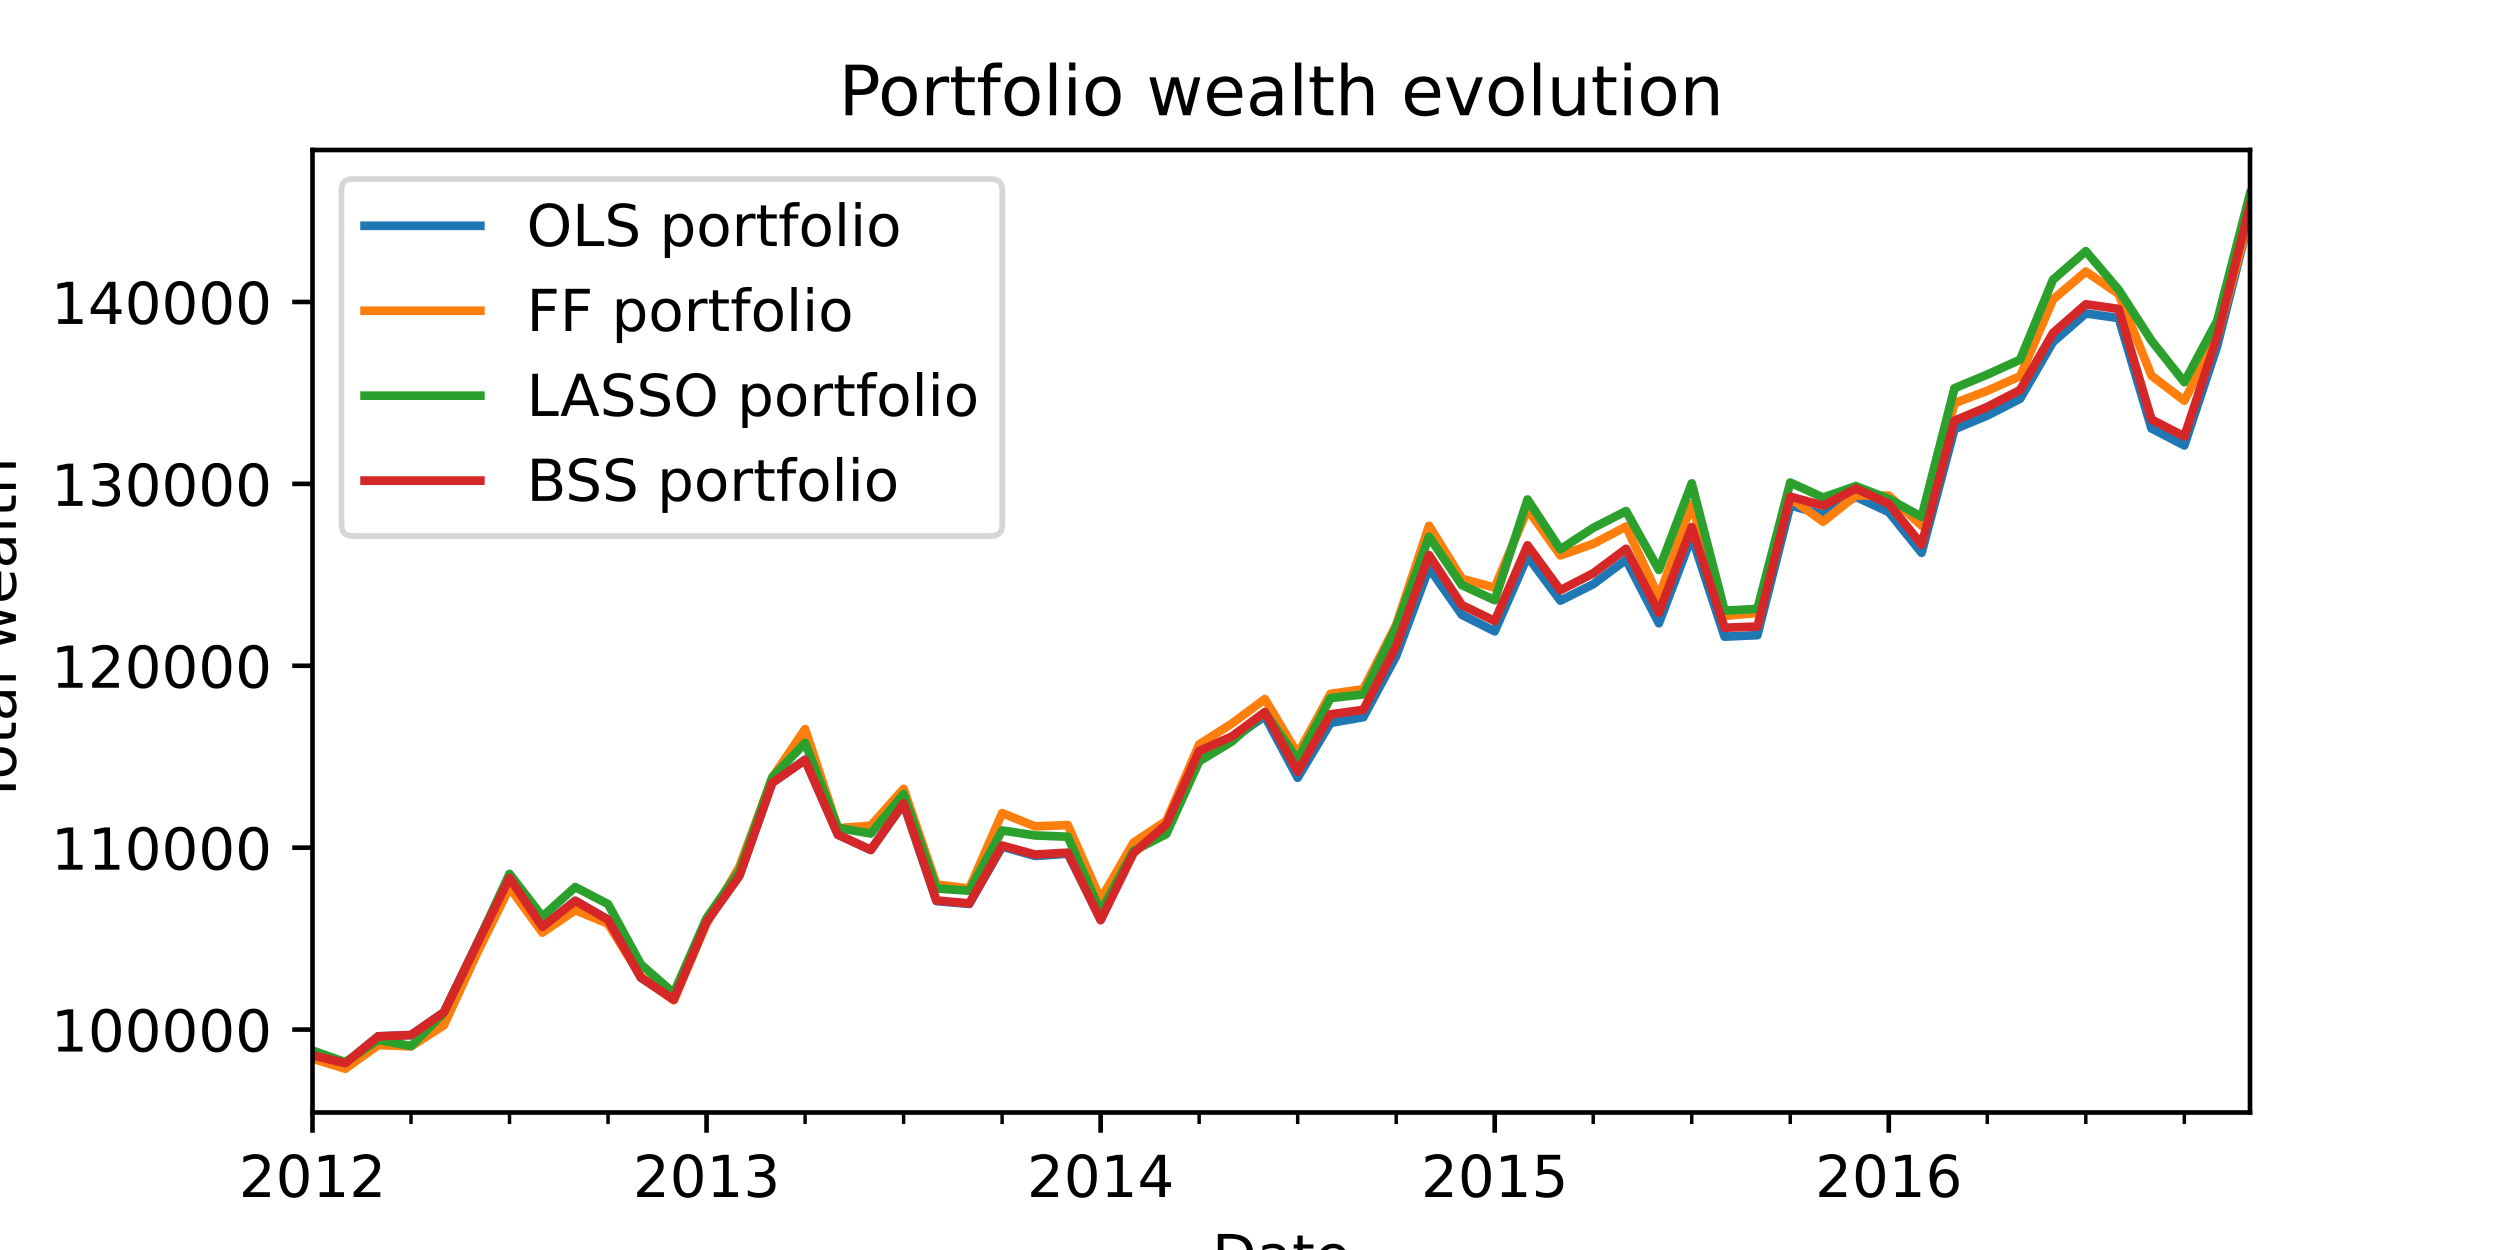
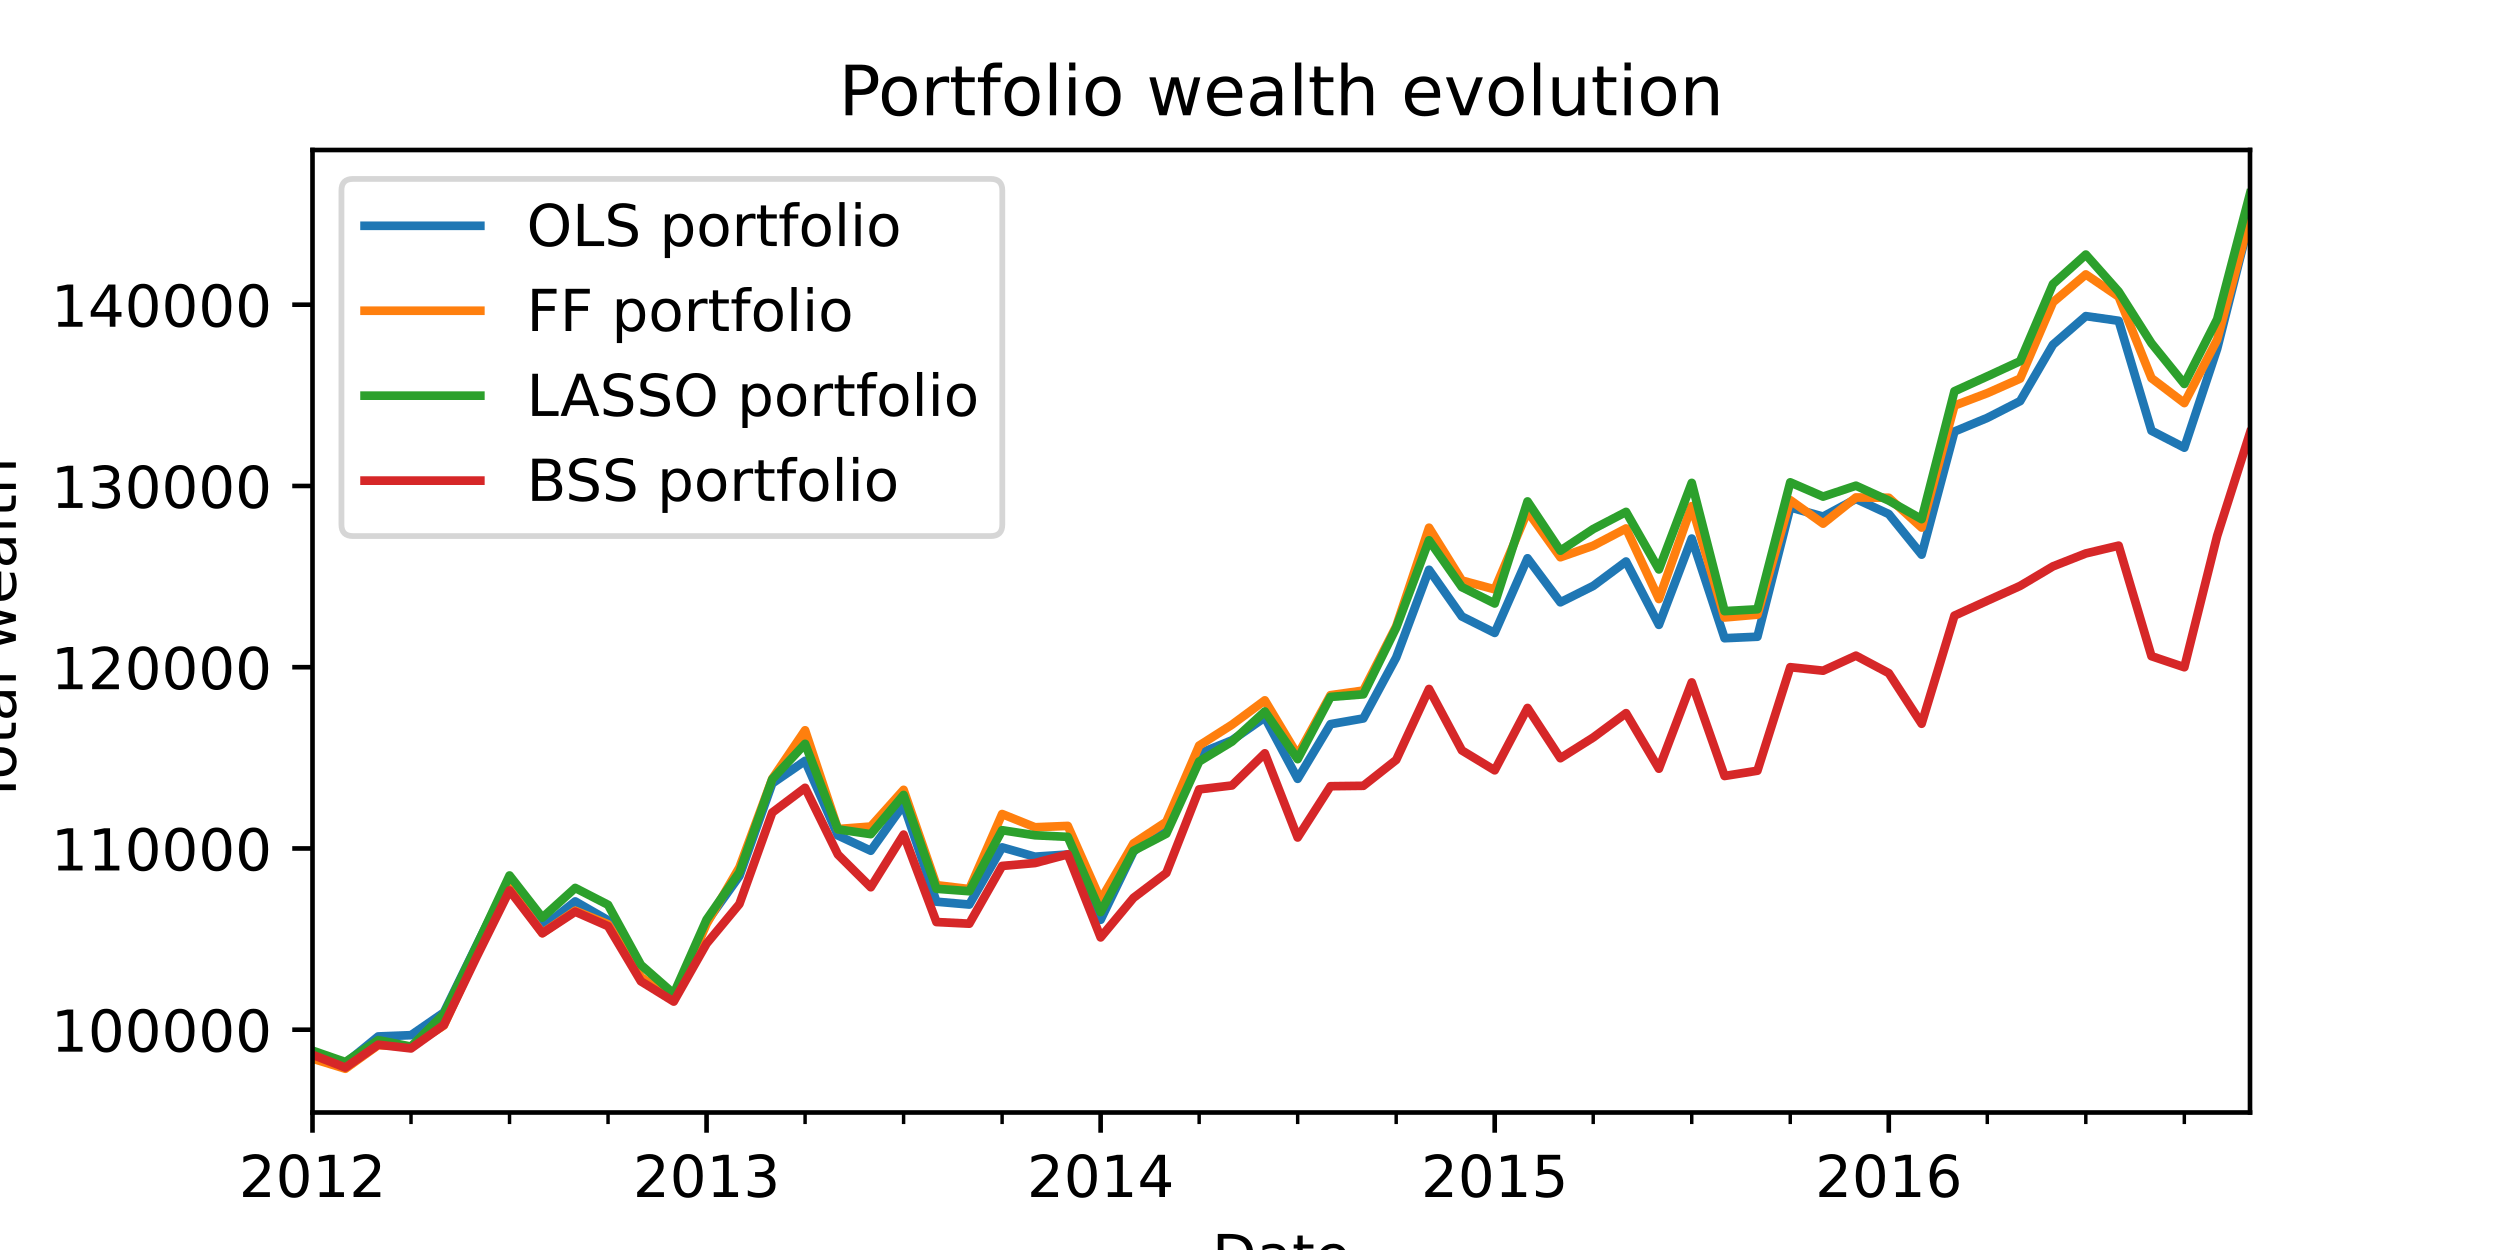
<svg xmlns="http://www.w3.org/2000/svg" xmlns:xlink="http://www.w3.org/1999/xlink" width="432pt" height="216pt" viewBox="0 0 432 216" version="1.1">
  <defs>
    <style type="text/css">*{stroke-linejoin: round; stroke-linecap: butt}</style>
  </defs>
  <g id="figure_1">
    <g id="patch_1">
      <path d="M 0 216  L 432 216  L 432 0  L 0 0  z " style="fill: #ffffff" />
    </g>
    <g id="axes_1">
      <g id="patch_2">
        <path d="M 54 192.24  L 388.8 192.24  L 388.8 25.92  L 54 25.92  z " style="fill: #ffffff" />
      </g>
      <g id="matplotlib.axis_1">
        <g id="xtick_1">
          <g id="line2d_1">
            <defs>
-               <path id="m2b3293187b" d="M 0 0  L 0 3.5  " style="stroke: #000000; stroke-width: 0.8" />
-             </defs>
-             <g>
-               <use xlink:href="#m2b3293187b" x="54" y="192.24" style="stroke: #000000; stroke-width: 0.8" />
+               <path id="m114f402e8b" d="M 0 0  L 0 3.5  " style="stroke: #000000; stroke-width: 0.8" />
+             </defs>
+             <g>
+               <use xlink:href="#m114f402e8b" x="54" y="192.24" style="stroke: #000000; stroke-width: 0.8" />
            </g>
          </g>
          <g id="text_1">
            <g transform="translate(41.275 206.8384) scale(0.1 -0.1)">
              <defs>
                <path id="DejaVuSans-32" d="M 1228 531  L 3431 531  L 3431 0  L 469 0  L 469 531  Q 828 903 1448 1529  Q 2069 2156 2228 2338  Q 2531 2678 2651 2914  Q 2772 3150 2772 3378  Q 2772 3750 2511 3984  Q 2250 4219 1831 4219  Q 1534 4219 1204 4116  Q 875 4013 500 3803  L 500 4441  Q 881 4594 1212 4672  Q 1544 4750 1819 4750  Q 2544 4750 2975 4387  Q 3406 4025 3406 3419  Q 3406 3131 3298 2873  Q 3191 2616 2906 2266  Q 2828 2175 2409 1742  Q 1991 1309 1228 531  z " transform="scale(0.015625)" />
                <path id="DejaVuSans-30" d="M 2034 4250  Q 1547 4250 1301 3770  Q 1056 3291 1056 2328  Q 1056 1369 1301 889  Q 1547 409 2034 409  Q 2525 409 2770 889  Q 3016 1369 3016 2328  Q 3016 3291 2770 3770  Q 2525 4250 2034 4250  z M 2034 4750  Q 2819 4750 3233 4129  Q 3647 3509 3647 2328  Q 3647 1150 3233 529  Q 2819 -91 2034 -91  Q 1250 -91 836 529  Q 422 1150 422 2328  Q 422 3509 836 4129  Q 1250 4750 2034 4750  z " transform="scale(0.015625)" />
                <path id="DejaVuSans-31" d="M 794 531  L 1825 531  L 1825 4091  L 703 3866  L 703 4441  L 1819 4666  L 2450 4666  L 2450 531  L 3481 531  L 3481 0  L 794 0  L 794 531  z " transform="scale(0.015625)" />
              </defs>
              <use xlink:href="#DejaVuSans-32" />
              <use xlink:href="#DejaVuSans-30" x="63.623" />
              <use xlink:href="#DejaVuSans-31" x="127.246" />
              <use xlink:href="#DejaVuSans-32" x="190.869" />
            </g>
          </g>
        </g>
        <g id="xtick_2">
          <g id="line2d_2">
            <g>
-               <use xlink:href="#m2b3293187b" x="122.095" y="192.24" style="stroke: #000000; stroke-width: 0.8" />
+               <use xlink:href="#m114f402e8b" x="122.095" y="192.24" style="stroke: #000000; stroke-width: 0.8" />
            </g>
          </g>
          <g id="text_2">
            <g transform="translate(109.3699 206.8384) scale(0.1 -0.1)">
              <defs>
                <path id="DejaVuSans-33" d="M 2597 2516  Q 3050 2419 3304 2112  Q 3559 1806 3559 1356  Q 3559 666 3084 287  Q 2609 -91 1734 -91  Q 1441 -91 1130 -33  Q 819 25 488 141  L 488 750  Q 750 597 1062 519  Q 1375 441 1716 441  Q 2309 441 2620 675  Q 2931 909 2931 1356  Q 2931 1769 2642 2001  Q 2353 2234 1838 2234  L 1294 2234  L 1294 2753  L 1863 2753  Q 2328 2753 2575 2939  Q 2822 3125 2822 3475  Q 2822 3834 2567 4026  Q 2313 4219 1838 4219  Q 1578 4219 1281 4162  Q 984 4106 628 3988  L 628 4550  Q 988 4650 1302 4700  Q 1616 4750 1894 4750  Q 2613 4750 3031 4423  Q 3450 4097 3450 3541  Q 3450 3153 3228 2886  Q 3006 2619 2597 2516  z " transform="scale(0.015625)" />
              </defs>
              <use xlink:href="#DejaVuSans-32" />
              <use xlink:href="#DejaVuSans-30" x="63.623" />
              <use xlink:href="#DejaVuSans-31" x="127.246" />
              <use xlink:href="#DejaVuSans-33" x="190.869" />
            </g>
          </g>
        </g>
        <g id="xtick_3">
          <g id="line2d_3">
            <g>
-               <use xlink:href="#m2b3293187b" x="190.19" y="192.24" style="stroke: #000000; stroke-width: 0.8" />
+               <use xlink:href="#m114f402e8b" x="190.19" y="192.24" style="stroke: #000000; stroke-width: 0.8" />
            </g>
          </g>
          <g id="text_3">
            <g transform="translate(177.4648 206.8384) scale(0.1 -0.1)">
              <defs>
                <path id="DejaVuSans-34" d="M 2419 4116  L 825 1625  L 2419 1625  L 2419 4116  z M 2253 4666  L 3047 4666  L 3047 1625  L 3713 1625  L 3713 1100  L 3047 1100  L 3047 0  L 2419 0  L 2419 1100  L 313 1100  L 313 1709  L 2253 4666  z " transform="scale(0.015625)" />
              </defs>
              <use xlink:href="#DejaVuSans-32" />
              <use xlink:href="#DejaVuSans-30" x="63.623" />
              <use xlink:href="#DejaVuSans-31" x="127.246" />
              <use xlink:href="#DejaVuSans-34" x="190.869" />
            </g>
          </g>
        </g>
        <g id="xtick_4">
          <g id="line2d_4">
            <g>
-               <use xlink:href="#m2b3293187b" x="258.285" y="192.24" style="stroke: #000000; stroke-width: 0.8" />
+               <use xlink:href="#m114f402e8b" x="258.285" y="192.24" style="stroke: #000000; stroke-width: 0.8" />
            </g>
          </g>
          <g id="text_4">
            <g transform="translate(245.5597 206.8384) scale(0.1 -0.1)">
              <defs>
                <path id="DejaVuSans-35" d="M 691 4666  L 3169 4666  L 3169 4134  L 1269 4134  L 1269 2991  Q 1406 3038 1543 3061  Q 1681 3084 1819 3084  Q 2600 3084 3056 2656  Q 3513 2228 3513 1497  Q 3513 744 3044 326  Q 2575 -91 1722 -91  Q 1428 -91 1123 -41  Q 819 9 494 109  L 494 744  Q 775 591 1075 516  Q 1375 441 1709 441  Q 2250 441 2565 725  Q 2881 1009 2881 1497  Q 2881 1984 2565 2268  Q 2250 2553 1709 2553  Q 1456 2553 1204 2497  Q 953 2441 691 2322  L 691 4666  z " transform="scale(0.015625)" />
              </defs>
              <use xlink:href="#DejaVuSans-32" />
              <use xlink:href="#DejaVuSans-30" x="63.623" />
              <use xlink:href="#DejaVuSans-31" x="127.246" />
              <use xlink:href="#DejaVuSans-35" x="190.869" />
            </g>
          </g>
        </g>
        <g id="xtick_5">
          <g id="line2d_5">
            <g>
-               <use xlink:href="#m2b3293187b" x="326.38" y="192.24" style="stroke: #000000; stroke-width: 0.8" />
+               <use xlink:href="#m114f402e8b" x="326.38" y="192.24" style="stroke: #000000; stroke-width: 0.8" />
            </g>
          </g>
          <g id="text_5">
            <g transform="translate(313.6547 206.8384) scale(0.1 -0.1)">
              <defs>
                <path id="DejaVuSans-36" d="M 2113 2584  Q 1688 2584 1439 2293  Q 1191 2003 1191 1497  Q 1191 994 1439 701  Q 1688 409 2113 409  Q 2538 409 2786 701  Q 3034 994 3034 1497  Q 3034 2003 2786 2293  Q 2538 2584 2113 2584  z M 3366 4563  L 3366 3988  Q 3128 4100 2886 4159  Q 2644 4219 2406 4219  Q 1781 4219 1451 3797  Q 1122 3375 1075 2522  Q 1259 2794 1537 2939  Q 1816 3084 2150 3084  Q 2853 3084 3261 2657  Q 3669 2231 3669 1497  Q 3669 778 3244 343  Q 2819 -91 2113 -91  Q 1303 -91 875 529  Q 447 1150 447 2328  Q 447 3434 972 4092  Q 1497 4750 2381 4750  Q 2619 4750 2861 4703  Q 3103 4656 3366 4563  z " transform="scale(0.015625)" />
              </defs>
              <use xlink:href="#DejaVuSans-32" />
              <use xlink:href="#DejaVuSans-30" x="63.623" />
              <use xlink:href="#DejaVuSans-31" x="127.246" />
              <use xlink:href="#DejaVuSans-36" x="190.869" />
            </g>
          </g>
        </g>
        <g id="xtick_6">
          <g id="line2d_6">
            <defs>
-               <path id="m3c3c165967" d="M 0 0  L 0 2  " style="stroke: #000000; stroke-width: 0.6" />
-             </defs>
-             <g>
-               <use xlink:href="#m3c3c165967" x="71.024" y="192.24" style="stroke: #000000; stroke-width: 0.6" />
+               <path id="mabdf29a69e" d="M 0 0  L 0 2  " style="stroke: #000000; stroke-width: 0.6" />
+             </defs>
+             <g>
+               <use xlink:href="#mabdf29a69e" x="71.024" y="192.24" style="stroke: #000000; stroke-width: 0.6" />
            </g>
          </g>
        </g>
        <g id="xtick_7">
          <g id="line2d_7">
            <g>
-               <use xlink:href="#m3c3c165967" x="88.047" y="192.24" style="stroke: #000000; stroke-width: 0.6" />
+               <use xlink:href="#mabdf29a69e" x="88.047" y="192.24" style="stroke: #000000; stroke-width: 0.6" />
            </g>
          </g>
        </g>
        <g id="xtick_8">
          <g id="line2d_8">
            <g>
-               <use xlink:href="#m3c3c165967" x="105.071" y="192.24" style="stroke: #000000; stroke-width: 0.6" />
+               <use xlink:href="#mabdf29a69e" x="105.071" y="192.24" style="stroke: #000000; stroke-width: 0.6" />
            </g>
          </g>
        </g>
        <g id="xtick_9">
          <g id="line2d_9">
            <g>
-               <use xlink:href="#m3c3c165967" x="139.119" y="192.24" style="stroke: #000000; stroke-width: 0.6" />
+               <use xlink:href="#mabdf29a69e" x="139.119" y="192.24" style="stroke: #000000; stroke-width: 0.6" />
            </g>
          </g>
        </g>
        <g id="xtick_10">
          <g id="line2d_10">
            <g>
-               <use xlink:href="#m3c3c165967" x="156.142" y="192.24" style="stroke: #000000; stroke-width: 0.6" />
+               <use xlink:href="#mabdf29a69e" x="156.142" y="192.24" style="stroke: #000000; stroke-width: 0.6" />
            </g>
          </g>
        </g>
        <g id="xtick_11">
          <g id="line2d_11">
            <g>
-               <use xlink:href="#m3c3c165967" x="173.166" y="192.24" style="stroke: #000000; stroke-width: 0.6" />
+               <use xlink:href="#mabdf29a69e" x="173.166" y="192.24" style="stroke: #000000; stroke-width: 0.6" />
            </g>
          </g>
        </g>
        <g id="xtick_12">
          <g id="line2d_12">
            <g>
-               <use xlink:href="#m3c3c165967" x="207.214" y="192.24" style="stroke: #000000; stroke-width: 0.6" />
+               <use xlink:href="#mabdf29a69e" x="207.214" y="192.24" style="stroke: #000000; stroke-width: 0.6" />
            </g>
          </g>
        </g>
        <g id="xtick_13">
          <g id="line2d_13">
            <g>
-               <use xlink:href="#m3c3c165967" x="224.237" y="192.24" style="stroke: #000000; stroke-width: 0.6" />
+               <use xlink:href="#mabdf29a69e" x="224.237" y="192.24" style="stroke: #000000; stroke-width: 0.6" />
            </g>
          </g>
        </g>
        <g id="xtick_14">
          <g id="line2d_14">
            <g>
-               <use xlink:href="#m3c3c165967" x="241.261" y="192.24" style="stroke: #000000; stroke-width: 0.6" />
+               <use xlink:href="#mabdf29a69e" x="241.261" y="192.24" style="stroke: #000000; stroke-width: 0.6" />
            </g>
          </g>
        </g>
        <g id="xtick_15">
          <g id="line2d_15">
            <g>
-               <use xlink:href="#m3c3c165967" x="275.308" y="192.24" style="stroke: #000000; stroke-width: 0.6" />
+               <use xlink:href="#mabdf29a69e" x="275.308" y="192.24" style="stroke: #000000; stroke-width: 0.6" />
            </g>
          </g>
        </g>
        <g id="xtick_16">
          <g id="line2d_16">
            <g>
-               <use xlink:href="#m3c3c165967" x="292.332" y="192.24" style="stroke: #000000; stroke-width: 0.6" />
+               <use xlink:href="#mabdf29a69e" x="292.332" y="192.24" style="stroke: #000000; stroke-width: 0.6" />
            </g>
          </g>
        </g>
        <g id="xtick_17">
          <g id="line2d_17">
            <g>
-               <use xlink:href="#m3c3c165967" x="309.356" y="192.24" style="stroke: #000000; stroke-width: 0.6" />
+               <use xlink:href="#mabdf29a69e" x="309.356" y="192.24" style="stroke: #000000; stroke-width: 0.6" />
            </g>
          </g>
        </g>
        <g id="xtick_18">
          <g id="line2d_18">
            <g>
-               <use xlink:href="#m3c3c165967" x="343.403" y="192.24" style="stroke: #000000; stroke-width: 0.6" />
+               <use xlink:href="#mabdf29a69e" x="343.403" y="192.24" style="stroke: #000000; stroke-width: 0.6" />
            </g>
          </g>
        </g>
        <g id="xtick_19">
          <g id="line2d_19">
            <g>
-               <use xlink:href="#m3c3c165967" x="360.427" y="192.24" style="stroke: #000000; stroke-width: 0.6" />
+               <use xlink:href="#mabdf29a69e" x="360.427" y="192.24" style="stroke: #000000; stroke-width: 0.6" />
            </g>
          </g>
        </g>
        <g id="xtick_20">
          <g id="line2d_20">
            <g>
-               <use xlink:href="#m3c3c165967" x="377.451" y="192.24" style="stroke: #000000; stroke-width: 0.6" />
+               <use xlink:href="#mabdf29a69e" x="377.451" y="192.24" style="stroke: #000000; stroke-width: 0.6" />
            </g>
          </g>
        </g>
        <g id="text_6">
          <g transform="translate(209.4492 220.5166) scale(0.1 -0.1)">
            <defs>
              <path id="DejaVuSans-44" d="M 1259 4147  L 1259 519  L 2022 519  Q 2988 519 3436 956  Q 3884 1394 3884 2338  Q 3884 3275 3436 3711  Q 2988 4147 2022 4147  L 1259 4147  z M 628 4666  L 1925 4666  Q 3281 4666 3915 4102  Q 4550 3538 4550 2338  Q 4550 1131 3912 565  Q 3275 0 1925 0  L 628 0  L 628 4666  z " transform="scale(0.015625)" />
              <path id="DejaVuSans-61" d="M 2194 1759  Q 1497 1759 1228 1600  Q 959 1441 959 1056  Q 959 750 1161 570  Q 1363 391 1709 391  Q 2188 391 2477 730  Q 2766 1069 2766 1631  L 2766 1759  L 2194 1759  z M 3341 1997  L 3341 0  L 2766 0  L 2766 531  Q 2569 213 2275 61  Q 1981 -91 1556 -91  Q 1019 -91 701 211  Q 384 513 384 1019  Q 384 1609 779 1909  Q 1175 2209 1959 2209  L 2766 2209  L 2766 2266  Q 2766 2663 2505 2880  Q 2244 3097 1772 3097  Q 1472 3097 1187 3025  Q 903 2953 641 2809  L 641 3341  Q 956 3463 1253 3523  Q 1550 3584 1831 3584  Q 2591 3584 2966 3190  Q 3341 2797 3341 1997  z " transform="scale(0.015625)" />
              <path id="DejaVuSans-74" d="M 1172 4494  L 1172 3500  L 2356 3500  L 2356 3053  L 1172 3053  L 1172 1153  Q 1172 725 1289 603  Q 1406 481 1766 481  L 2356 481  L 2356 0  L 1766 0  Q 1100 0 847 248  Q 594 497 594 1153  L 594 3053  L 172 3053  L 172 3500  L 594 3500  L 594 4494  L 1172 4494  z " transform="scale(0.015625)" />
              <path id="DejaVuSans-65" d="M 3597 1894  L 3597 1613  L 953 1613  Q 991 1019 1311 708  Q 1631 397 2203 397  Q 2534 397 2845 478  Q 3156 559 3463 722  L 3463 178  Q 3153 47 2828 -22  Q 2503 -91 2169 -91  Q 1331 -91 842 396  Q 353 884 353 1716  Q 353 2575 817 3079  Q 1281 3584 2069 3584  Q 2775 3584 3186 3129  Q 3597 2675 3597 1894  z M 3022 2063  Q 3016 2534 2758 2815  Q 2500 3097 2075 3097  Q 1594 3097 1305 2825  Q 1016 2553 972 2059  L 3022 2063  z " transform="scale(0.015625)" />
            </defs>
            <use xlink:href="#DejaVuSans-44" />
            <use xlink:href="#DejaVuSans-61" x="77.002" />
            <use xlink:href="#DejaVuSans-74" x="138.281" />
            <use xlink:href="#DejaVuSans-65" x="177.49" />
          </g>
        </g>
      </g>
      <g id="matplotlib.axis_2">
        <g id="ytick_1">
          <g id="line2d_21">
            <defs>
-               <path id="m69b428ee8e" d="M 0 0  L -3.5 0  " style="stroke: #000000; stroke-width: 0.8" />
-             </defs>
-             <g>
-               <use xlink:href="#m69b428ee8e" x="54" y="177.909" style="stroke: #000000; stroke-width: 0.8" />
+               <path id="m8f7e2c8b1c" d="M 0 0  L -3.5 0  " style="stroke: #000000; stroke-width: 0.8" />
+             </defs>
+             <g>
+               <use xlink:href="#m8f7e2c8b1c" x="54" y="177.933" style="stroke: #000000; stroke-width: 0.8" />
            </g>
          </g>
          <g id="text_7">
-             <g transform="translate(8.825 181.7081) scale(0.1 -0.1)">
+             <g transform="translate(8.825 181.7323) scale(0.1 -0.1)">
              <use xlink:href="#DejaVuSans-31" />
              <use xlink:href="#DejaVuSans-30" x="63.623" />
              <use xlink:href="#DejaVuSans-30" x="127.246" />
              <use xlink:href="#DejaVuSans-30" x="190.869" />
              <use xlink:href="#DejaVuSans-30" x="254.492" />
              <use xlink:href="#DejaVuSans-30" x="318.115" />
            </g>
          </g>
        </g>
        <g id="ytick_2">
          <g id="line2d_22">
            <g>
-               <use xlink:href="#m69b428ee8e" x="54" y="146.477" style="stroke: #000000; stroke-width: 0.8" />
+               <use xlink:href="#m8f7e2c8b1c" x="54" y="146.614" style="stroke: #000000; stroke-width: 0.8" />
            </g>
          </g>
          <g id="text_8">
-             <g transform="translate(8.825 150.2764) scale(0.1 -0.1)">
+             <g transform="translate(8.825 150.4128) scale(0.1 -0.1)">
              <use xlink:href="#DejaVuSans-31" />
              <use xlink:href="#DejaVuSans-31" x="63.623" />
              <use xlink:href="#DejaVuSans-30" x="127.246" />
              <use xlink:href="#DejaVuSans-30" x="190.869" />
              <use xlink:href="#DejaVuSans-30" x="254.492" />
              <use xlink:href="#DejaVuSans-30" x="318.115" />
            </g>
          </g>
        </g>
        <g id="ytick_3">
          <g id="line2d_23">
            <g>
-               <use xlink:href="#m69b428ee8e" x="54" y="115.046" style="stroke: #000000; stroke-width: 0.8" />
+               <use xlink:href="#m8f7e2c8b1c" x="54" y="115.294" style="stroke: #000000; stroke-width: 0.8" />
            </g>
          </g>
          <g id="text_9">
-             <g transform="translate(8.825 118.8447) scale(0.1 -0.1)">
+             <g transform="translate(8.825 119.0934) scale(0.1 -0.1)">
              <use xlink:href="#DejaVuSans-31" />
              <use xlink:href="#DejaVuSans-32" x="63.623" />
              <use xlink:href="#DejaVuSans-30" x="127.246" />
              <use xlink:href="#DejaVuSans-30" x="190.869" />
              <use xlink:href="#DejaVuSans-30" x="254.492" />
              <use xlink:href="#DejaVuSans-30" x="318.115" />
            </g>
          </g>
        </g>
        <g id="ytick_4">
          <g id="line2d_24">
            <g>
-               <use xlink:href="#m69b428ee8e" x="54" y="83.614" style="stroke: #000000; stroke-width: 0.8" />
+               <use xlink:href="#m8f7e2c8b1c" x="54" y="83.975" style="stroke: #000000; stroke-width: 0.8" />
            </g>
          </g>
          <g id="text_10">
-             <g transform="translate(8.825 87.41306) scale(0.1 -0.1)">
+             <g transform="translate(8.825 87.77403) scale(0.1 -0.1)">
              <use xlink:href="#DejaVuSans-31" />
              <use xlink:href="#DejaVuSans-33" x="63.623" />
              <use xlink:href="#DejaVuSans-30" x="127.246" />
              <use xlink:href="#DejaVuSans-30" x="190.869" />
              <use xlink:href="#DejaVuSans-30" x="254.492" />
              <use xlink:href="#DejaVuSans-30" x="318.115" />
            </g>
          </g>
        </g>
        <g id="ytick_5">
          <g id="line2d_25">
            <g>
-               <use xlink:href="#m69b428ee8e" x="54" y="52.182" style="stroke: #000000; stroke-width: 0.8" />
+               <use xlink:href="#m8f7e2c8b1c" x="54" y="52.655" style="stroke: #000000; stroke-width: 0.8" />
            </g>
          </g>
          <g id="text_11">
-             <g transform="translate(8.825 55.98138) scale(0.1 -0.1)">
+             <g transform="translate(8.825 56.45462) scale(0.1 -0.1)">
              <use xlink:href="#DejaVuSans-31" />
              <use xlink:href="#DejaVuSans-34" x="63.623" />
              <use xlink:href="#DejaVuSans-30" x="127.246" />
              <use xlink:href="#DejaVuSans-30" x="190.869" />
              <use xlink:href="#DejaVuSans-30" x="254.492" />
              <use xlink:href="#DejaVuSans-30" x="318.115" />
            </g>
          </g>
        </g>
        <g id="text_12">
          <g transform="translate(2.745312 139.0933) rotate(-90) scale(0.1 -0.1)">
            <defs>
              <path id="DejaVuSans-54" d="M -19 4666  L 3928 4666  L 3928 4134  L 2272 4134  L 2272 0  L 1638 0  L 1638 4134  L -19 4134  L -19 4666  z " transform="scale(0.015625)" />
              <path id="DejaVuSans-6f" d="M 1959 3097  Q 1497 3097 1228 2736  Q 959 2375 959 1747  Q 959 1119 1226 758  Q 1494 397 1959 397  Q 2419 397 2687 759  Q 2956 1122 2956 1747  Q 2956 2369 2687 2733  Q 2419 3097 1959 3097  z M 1959 3584  Q 2709 3584 3137 3096  Q 3566 2609 3566 1747  Q 3566 888 3137 398  Q 2709 -91 1959 -91  Q 1206 -91 779 398  Q 353 888 353 1747  Q 353 2609 779 3096  Q 1206 3584 1959 3584  z " transform="scale(0.015625)" />
              <path id="DejaVuSans-6c" d="M 603 4863  L 1178 4863  L 1178 0  L 603 0  L 603 4863  z " transform="scale(0.015625)" />
              <path id="DejaVuSans-20" transform="scale(0.015625)" />
              <path id="DejaVuSans-77" d="M 269 3500  L 844 3500  L 1563 769  L 2278 3500  L 2956 3500  L 3675 769  L 4391 3500  L 4966 3500  L 4050 0  L 3372 0  L 2619 2869  L 1863 0  L 1184 0  L 269 3500  z " transform="scale(0.015625)" />
              <path id="DejaVuSans-68" d="M 3513 2113  L 3513 0  L 2938 0  L 2938 2094  Q 2938 2591 2744 2837  Q 2550 3084 2163 3084  Q 1697 3084 1428 2787  Q 1159 2491 1159 1978  L 1159 0  L 581 0  L 581 4863  L 1159 4863  L 1159 2956  Q 1366 3272 1645 3428  Q 1925 3584 2291 3584  Q 2894 3584 3203 3211  Q 3513 2838 3513 2113  z " transform="scale(0.015625)" />
            </defs>
            <use xlink:href="#DejaVuSans-54" />
            <use xlink:href="#DejaVuSans-6f" x="44.084" />
            <use xlink:href="#DejaVuSans-74" x="105.266" />
            <use xlink:href="#DejaVuSans-61" x="144.475" />
            <use xlink:href="#DejaVuSans-6c" x="205.754" />
            <use xlink:href="#DejaVuSans-20" x="233.537" />
            <use xlink:href="#DejaVuSans-77" x="265.324" />
            <use xlink:href="#DejaVuSans-65" x="347.111" />
            <use xlink:href="#DejaVuSans-61" x="408.635" />
            <use xlink:href="#DejaVuSans-6c" x="469.914" />
            <use xlink:href="#DejaVuSans-74" x="497.697" />
            <use xlink:href="#DejaVuSans-68" x="536.906" />
          </g>
        </g>
      </g>
      <g id="line2d_26">
-         <path d="M 54 182.377  L 59.675 183.722  L 65.349 179.08  L 71.024 178.857  L 76.698 174.926  L 82.373 163.249  L 88.047 151.699  L 93.722 160.165  L 99.397 155.661  L 105.071 158.933  L 110.746 168.923  L 116.42 172.73  L 122.095 159.231  L 127.769 151.263  L 133.444 135.201  L 139.119 131.282  L 144.793 144.222  L 150.468 146.87  L 156.142 138.891  L 161.817 155.708  L 167.492 156.204  L 173.166 146.29  L 178.841 147.904  L 184.515 147.522  L 190.19 158.843  L 195.864 147.036  L 201.539 142.151  L 207.214 130.028  L 212.888 127.711  L 218.563 123.754  L 224.237 134.399  L 229.912 124.921  L 235.586 123.93  L 241.261 113.361  L 246.936 98.152  L 252.61 106.243  L 258.285 109.093  L 263.959 96.156  L 269.634 103.791  L 275.308 100.946  L 280.983 96.718  L 286.658 107.697  L 292.332 92.738  L 298.007 110.015  L 303.681 109.757  L 309.356 87.332  L 315.031 88.927  L 320.705 85.857  L 326.38 88.487  L 332.054 95.523  L 337.729 74.172  L 343.403 71.808  L 349.078 68.897  L 354.753 59.108  L 360.427 54.162  L 366.102 54.969  L 371.776 74.035  L 377.451 76.973  L 383.125 59.814  L 388.8 37.246  " clip-path="url(#pe4b317af02)" style="fill: none; stroke: #1f77b4; stroke-width: 1.5; stroke-linecap: square" />
+         <path d="M 54 182.385  L 59.675 183.725  L 65.349 179.1  L 71.024 178.878  L 76.698 174.961  L 82.373 163.326  L 88.047 151.817  L 93.722 160.252  L 99.397 155.765  L 105.071 159.025  L 110.746 168.979  L 116.42 172.773  L 122.095 159.322  L 127.769 151.382  L 133.444 135.378  L 139.119 131.473  L 144.793 144.367  L 150.468 147.005  L 156.142 139.054  L 161.817 155.812  L 167.492 156.306  L 173.166 146.427  L 178.841 148.035  L 184.515 147.655  L 190.19 158.935  L 195.864 147.171  L 201.539 142.303  L 207.214 130.223  L 212.888 127.915  L 218.563 123.972  L 224.237 134.579  L 229.912 125.134  L 235.586 124.146  L 241.261 113.616  L 246.936 98.461  L 252.61 106.523  L 258.285 109.363  L 263.959 96.472  L 269.634 104.08  L 275.308 101.245  L 280.983 97.032  L 286.658 107.972  L 292.332 93.067  L 298.007 110.282  L 303.681 110.025  L 309.356 87.68  L 315.031 89.269  L 320.705 86.21  L 326.38 88.83  L 332.054 95.841  L 337.729 74.567  L 343.403 72.211  L 349.078 69.311  L 354.753 59.557  L 360.427 54.628  L 366.102 55.432  L 371.776 74.43  L 377.451 77.358  L 383.125 60.26  L 388.8 37.773  " clip-path="url(#pc50fcf28cc)" style="fill: none; stroke: #1f77b4; stroke-width: 1.5; stroke-linecap: square" />
      </g>
      <g id="line2d_27">
-         <path d="M 54 182.926  L 59.675 184.68  L 65.349 180.589  L 71.024 180.812  L 76.698 177.174  L 82.373 164.846  L 88.047 153.374  L 93.722 161.151  L 99.397 157.277  L 105.071 159.621  L 110.746 168.763  L 116.42 172.854  L 122.095 159.563  L 127.769 149.761  L 133.444 134.394  L 139.119 125.985  L 144.793 143.11  L 150.468 142.675  L 156.142 136.313  L 161.817 152.84  L 167.492 153.524  L 173.166 140.507  L 178.841 142.799  L 184.515 142.567  L 190.19 155.417  L 195.864 145.606  L 201.539 141.855  L 207.214 128.633  L 212.888 125.009  L 218.563 120.793  L 224.237 130.29  L 229.912 119.894  L 235.586 119.091  L 241.261 107.956  L 246.936 90.852  L 252.61 100.01  L 258.285 101.54  L 263.959 88.014  L 269.634 95.976  L 275.308 93.97  L 280.983 90.983  L 286.658 103.219  L 292.332 87.11  L 298.007 106.423  L 303.681 105.926  L 309.356 86.073  L 315.031 90.147  L 320.705 85.607  L 326.38 85.658  L 332.054 90.827  L 337.729 69.671  L 343.403 67.519  L 349.078 64.997  L 354.753 51.754  L 360.427 46.928  L 366.102 50.789  L 371.776 64.916  L 377.451 69.235  L 383.125 58.238  L 388.8 37.13  " clip-path="url(#pe4b317af02)" style="fill: none; stroke: #ff7f0e; stroke-width: 1.5; stroke-linecap: square" />
+         <path d="M 54 182.932  L 59.675 184.68  L 65.349 180.604  L 71.024 180.826  L 76.698 177.2  L 82.373 164.916  L 88.047 153.486  L 93.722 161.235  L 99.397 157.375  L 105.071 159.711  L 110.746 168.82  L 116.42 172.897  L 122.095 159.653  L 127.769 149.886  L 133.444 134.574  L 139.119 126.195  L 144.793 143.258  L 150.468 142.825  L 156.142 136.486  L 161.817 152.954  L 167.492 153.635  L 173.166 140.665  L 178.841 142.949  L 184.515 142.718  L 190.19 155.521  L 195.864 145.745  L 201.539 142.008  L 207.214 128.834  L 212.888 125.222  L 218.563 121.021  L 224.237 130.484  L 229.912 120.126  L 235.586 119.325  L 241.261 108.23  L 246.936 91.187  L 252.61 100.312  L 258.285 101.837  L 263.959 88.359  L 269.634 96.293  L 275.308 94.294  L 280.983 91.317  L 286.658 103.51  L 292.332 87.458  L 298.007 106.702  L 303.681 106.207  L 309.356 86.425  L 315.031 90.484  L 320.705 85.961  L 326.38 86.012  L 332.054 91.163  L 337.729 70.082  L 343.403 67.937  L 349.078 65.424  L 354.753 52.229  L 360.427 47.42  L 366.102 51.267  L 371.776 65.344  L 377.451 69.648  L 383.125 58.689  L 388.8 37.657  " clip-path="url(#pc50fcf28cc)" style="fill: none; stroke: #ff7f0e; stroke-width: 1.5; stroke-linecap: square" />
      </g>
      <g id="line2d_28">
-         <path d="M 54 181.542  L 59.675 183.544  L 65.349 179.681  L 71.024 180.763  L 76.698 175.018  L 82.373 163.219  L 88.047 150.999  L 93.722 158.386  L 99.397 153.285  L 105.071 156.227  L 110.746 166.642  L 116.42 171.619  L 122.095 158.654  L 127.769 150.501  L 133.444 134.326  L 139.119 128.366  L 144.793 143.059  L 150.468 144.034  L 156.142 137.226  L 161.817 153.524  L 167.492 153.913  L 173.166 143.501  L 178.841 144.362  L 184.515 144.585  L 190.19 157.589  L 195.864 147.04  L 201.539 144.119  L 207.214 131.569  L 212.888 128.113  L 218.563 123.07  L 224.237 131.29  L 229.912 120.628  L 235.586 119.985  L 241.261 108.362  L 246.936 92.754  L 252.61 101.107  L 258.285 103.715  L 263.959 86.311  L 269.634 94.918  L 275.308 91.211  L 280.983 88.313  L 286.658 98.486  L 292.332 83.531  L 298.007 105.523  L 303.681 105.211  L 309.356 83.379  L 315.031 85.976  L 320.705 83.995  L 326.38 86.203  L 332.054 89.315  L 337.729 67.089  L 343.403 64.719  L 349.078 62.147  L 354.753 48.338  L 360.427 43.402  L 366.102 50.076  L 371.776 58.871  L 377.451 66.042  L 383.125 55.452  L 388.8 33.48  " clip-path="url(#pe4b317af02)" style="fill: none; stroke: #2ca02c; stroke-width: 1.5; stroke-linecap: square" />
+         <path d="M 54 181.552  L 59.675 183.52  L 65.349 179.735  L 71.024 180.852  L 76.698 175.215  L 82.373 163.424  L 88.047 151.284  L 93.722 158.571  L 99.397 153.436  L 105.071 156.352  L 110.746 166.733  L 116.42 171.725  L 122.095 158.909  L 127.769 150.728  L 133.444 134.646  L 139.119 128.534  L 144.793 143.311  L 150.468 144.138  L 156.142 137.369  L 161.817 153.581  L 167.492 154.002  L 173.166 143.461  L 178.841 144.334  L 184.515 144.611  L 190.19 157.612  L 195.864 147.017  L 201.539 144.064  L 207.214 131.593  L 212.888 128.147  L 218.563 122.946  L 224.237 131.176  L 229.912 120.428  L 235.586 119.98  L 241.261 108.476  L 246.936 93.364  L 252.61 101.459  L 258.285 104.281  L 263.959 86.649  L 269.634 95.162  L 275.308 91.412  L 280.983 88.456  L 286.658 98.395  L 292.332 83.445  L 298.007 105.605  L 303.681 105.283  L 309.356 83.348  L 315.031 85.812  L 320.705 83.926  L 326.38 86.503  L 332.054 89.707  L 337.729 67.607  L 343.403 65.031  L 349.078 62.408  L 354.753 49.086  L 360.427 43.991  L 366.102 50.384  L 371.776 59.322  L 377.451 66.342  L 383.125 55.159  L 388.8 33.48  " clip-path="url(#pc50fcf28cc)" style="fill: none; stroke: #2ca02c; stroke-width: 1.5; stroke-linecap: square" />
      </g>
      <g id="line2d_29">
-         <path d="M 54 182.377  L 59.675 183.722  L 65.349 179.08  L 71.024 178.857  L 76.698 174.926  L 82.373 163.249  L 88.047 151.699  L 93.722 160.165  L 99.397 155.661  L 105.071 158.933  L 110.746 168.923  L 116.42 172.73  L 122.095 159.306  L 127.769 151.33  L 133.444 135.285  L 139.119 131.313  L 144.793 144.251  L 150.468 146.865  L 156.142 138.816  L 161.817 155.597  L 167.492 156.106  L 173.166 146.102  L 178.841 147.667  L 184.515 147.338  L 190.19 159.01  L 195.864 147.417  L 201.539 142.46  L 207.214 129.766  L 212.888 127.238  L 218.563 123.047  L 224.237 133.352  L 229.912 123.435  L 235.586 122.658  L 241.261 111.66  L 246.936 95.917  L 252.61 104.554  L 258.285 107.313  L 263.959 94.232  L 269.634 101.981  L 275.308 99.056  L 280.983 94.828  L 286.658 105.857  L 292.332 91.081  L 298.007 108.476  L 303.681 108.268  L 309.356 85.821  L 315.031 87.373  L 320.705 84.421  L 326.38 87.051  L 332.054 94.118  L 337.729 72.694  L 343.403 70.312  L 349.078 67.37  L 354.753 57.548  L 360.427 52.581  L 366.102 53.385  L 371.776 72.486  L 377.451 75.426  L 383.125 58.186  L 388.8 35.536  " clip-path="url(#pe4b317af02)" style="fill: none; stroke: #d62728; stroke-width: 1.5; stroke-linecap: square" />
+         <path d="M 54 182.266  L 59.675 184.476  L 65.349 180.521  L 71.024 181.169  L 76.698 177.11  L 82.373 165.313  L 88.047 153.866  L 93.722 161.266  L 99.397 157.548  L 105.071 160.044  L 110.746 169.567  L 116.42 173.071  L 122.095 163.055  L 127.769 156.217  L 133.444 140.406  L 139.119 136.135  L 144.793 147.666  L 150.468 153.316  L 156.142 144.221  L 161.817 159.329  L 167.492 159.614  L 173.166 149.634  L 178.841 149.136  L 184.515 147.63  L 190.19 161.982  L 195.864 155.154  L 201.539 150.855  L 207.214 136.405  L 212.888 135.726  L 218.563 130.175  L 224.237 144.719  L 229.912 135.858  L 235.586 135.788  L 241.261 131.313  L 246.936 119.056  L 252.61 129.669  L 258.285 133.111  L 263.959 122.337  L 269.634 131.018  L 275.308 127.439  L 280.983 123.237  L 286.658 132.831  L 292.332 117.922  L 298.007 134.09  L 303.681 133.179  L 309.356 115.292  L 315.031 115.897  L 320.705 113.3  L 326.38 116.318  L 332.054 125.061  L 337.729 106.381  L 343.403 103.802  L 349.078 101.241  L 354.753 97.866  L 360.427 95.634  L 366.102 94.286  L 371.776 113.388  L 377.451 115.299  L 383.125 92.604  L 388.8 74.805  " clip-path="url(#pc50fcf28cc)" style="fill: none; stroke: #d62728; stroke-width: 1.5; stroke-linecap: square" />
      </g>
      <g id="patch_3">
        <path d="M 54 192.24  L 54 25.92  " style="fill: none; stroke: #000000; stroke-width: 0.8; stroke-linejoin: miter; stroke-linecap: square" />
      </g>
      <g id="patch_4">
        <path d="M 388.8 192.24  L 388.8 25.92  " style="fill: none; stroke: #000000; stroke-width: 0.8; stroke-linejoin: miter; stroke-linecap: square" />
      </g>
      <g id="patch_5">
        <path d="M 54 192.24  L 388.8 192.24  " style="fill: none; stroke: #000000; stroke-width: 0.8; stroke-linejoin: miter; stroke-linecap: square" />
      </g>
      <g id="patch_6">
        <path d="M 54 25.92  L 388.8 25.92  " style="fill: none; stroke: #000000; stroke-width: 0.8; stroke-linejoin: miter; stroke-linecap: square" />
      </g>
      <g id="text_13">
        <g transform="translate(144.9338 19.92) scale(0.12 -0.12)">
          <defs>
            <path id="DejaVuSans-50" d="M 1259 4147  L 1259 2394  L 2053 2394  Q 2494 2394 2734 2622  Q 2975 2850 2975 3272  Q 2975 3691 2734 3919  Q 2494 4147 2053 4147  L 1259 4147  z M 628 4666  L 2053 4666  Q 2838 4666 3239 4311  Q 3641 3956 3641 3272  Q 3641 2581 3239 2228  Q 2838 1875 2053 1875  L 1259 1875  L 1259 0  L 628 0  L 628 4666  z " transform="scale(0.015625)" />
            <path id="DejaVuSans-72" d="M 2631 2963  Q 2534 3019 2420 3045  Q 2306 3072 2169 3072  Q 1681 3072 1420 2755  Q 1159 2438 1159 1844  L 1159 0  L 581 0  L 581 3500  L 1159 3500  L 1159 2956  Q 1341 3275 1631 3429  Q 1922 3584 2338 3584  Q 2397 3584 2469 3576  Q 2541 3569 2628 3553  L 2631 2963  z " transform="scale(0.015625)" />
            <path id="DejaVuSans-66" d="M 2375 4863  L 2375 4384  L 1825 4384  Q 1516 4384 1395 4259  Q 1275 4134 1275 3809  L 1275 3500  L 2222 3500  L 2222 3053  L 1275 3053  L 1275 0  L 697 0  L 697 3053  L 147 3053  L 147 3500  L 697 3500  L 697 3744  Q 697 4328 969 4595  Q 1241 4863 1831 4863  L 2375 4863  z " transform="scale(0.015625)" />
            <path id="DejaVuSans-69" d="M 603 3500  L 1178 3500  L 1178 0  L 603 0  L 603 3500  z M 603 4863  L 1178 4863  L 1178 4134  L 603 4134  L 603 4863  z " transform="scale(0.015625)" />
            <path id="DejaVuSans-76" d="M 191 3500  L 800 3500  L 1894 563  L 2988 3500  L 3597 3500  L 2284 0  L 1503 0  L 191 3500  z " transform="scale(0.015625)" />
            <path id="DejaVuSans-75" d="M 544 1381  L 544 3500  L 1119 3500  L 1119 1403  Q 1119 906 1312 657  Q 1506 409 1894 409  Q 2359 409 2629 706  Q 2900 1003 2900 1516  L 2900 3500  L 3475 3500  L 3475 0  L 2900 0  L 2900 538  Q 2691 219 2414 64  Q 2138 -91 1772 -91  Q 1169 -91 856 284  Q 544 659 544 1381  z M 1991 3584  L 1991 3584  z " transform="scale(0.015625)" />
            <path id="DejaVuSans-6e" d="M 3513 2113  L 3513 0  L 2938 0  L 2938 2094  Q 2938 2591 2744 2837  Q 2550 3084 2163 3084  Q 1697 3084 1428 2787  Q 1159 2491 1159 1978  L 1159 0  L 581 0  L 581 3500  L 1159 3500  L 1159 2956  Q 1366 3272 1645 3428  Q 1925 3584 2291 3584  Q 2894 3584 3203 3211  Q 3513 2838 3513 2113  z " transform="scale(0.015625)" />
          </defs>
          <use xlink:href="#DejaVuSans-50" />
          <use xlink:href="#DejaVuSans-6f" x="56.678" />
          <use xlink:href="#DejaVuSans-72" x="117.859" />
          <use xlink:href="#DejaVuSans-74" x="158.973" />
          <use xlink:href="#DejaVuSans-66" x="198.182" />
          <use xlink:href="#DejaVuSans-6f" x="233.387" />
          <use xlink:href="#DejaVuSans-6c" x="294.568" />
          <use xlink:href="#DejaVuSans-69" x="322.352" />
          <use xlink:href="#DejaVuSans-6f" x="350.135" />
          <use xlink:href="#DejaVuSans-20" x="411.316" />
          <use xlink:href="#DejaVuSans-77" x="443.104" />
          <use xlink:href="#DejaVuSans-65" x="524.891" />
          <use xlink:href="#DejaVuSans-61" x="586.414" />
          <use xlink:href="#DejaVuSans-6c" x="647.693" />
          <use xlink:href="#DejaVuSans-74" x="675.477" />
          <use xlink:href="#DejaVuSans-68" x="714.686" />
          <use xlink:href="#DejaVuSans-20" x="778.064" />
          <use xlink:href="#DejaVuSans-65" x="809.852" />
          <use xlink:href="#DejaVuSans-76" x="871.375" />
          <use xlink:href="#DejaVuSans-6f" x="930.555" />
          <use xlink:href="#DejaVuSans-6c" x="991.736" />
          <use xlink:href="#DejaVuSans-75" x="1019.52" />
          <use xlink:href="#DejaVuSans-74" x="1082.898" />
          <use xlink:href="#DejaVuSans-69" x="1122.107" />
          <use xlink:href="#DejaVuSans-6f" x="1149.891" />
          <use xlink:href="#DejaVuSans-6e" x="1211.072" />
        </g>
      </g>
      <g id="legend_1">
        <g id="patch_7">
          <path d="M 61 92.632  L 171.197 92.632  Q 173.197 92.632 173.197 90.632  L 173.197 32.92  Q 173.197 30.92 171.197 30.92  L 61 30.92  Q 59 30.92 59 32.92  L 59 90.632  Q 59 92.632 61 92.632  z " style="fill: #ffffff; opacity: 0.8; stroke: #cccccc; stroke-linejoin: miter" />
        </g>
        <g id="line2d_30">
          <path d="M 63 39.018  L 73 39.018  L 83 39.018  " style="fill: none; stroke: #1f77b4; stroke-width: 1.5; stroke-linecap: square" />
        </g>
        <g id="text_14">
          <g transform="translate(91 42.51844) scale(0.1 -0.1)">
            <defs>
              <path id="DejaVuSans-4f" d="M 2522 4238  Q 1834 4238 1429 3725  Q 1025 3213 1025 2328  Q 1025 1447 1429 934  Q 1834 422 2522 422  Q 3209 422 3611 934  Q 4013 1447 4013 2328  Q 4013 3213 3611 3725  Q 3209 4238 2522 4238  z M 2522 4750  Q 3503 4750 4090 4092  Q 4678 3434 4678 2328  Q 4678 1225 4090 567  Q 3503 -91 2522 -91  Q 1538 -91 948 565  Q 359 1222 359 2328  Q 359 3434 948 4092  Q 1538 4750 2522 4750  z " transform="scale(0.015625)" />
              <path id="DejaVuSans-4c" d="M 628 4666  L 1259 4666  L 1259 531  L 3531 531  L 3531 0  L 628 0  L 628 4666  z " transform="scale(0.015625)" />
              <path id="DejaVuSans-53" d="M 3425 4513  L 3425 3897  Q 3066 4069 2747 4153  Q 2428 4238 2131 4238  Q 1616 4238 1336 4038  Q 1056 3838 1056 3469  Q 1056 3159 1242 3001  Q 1428 2844 1947 2747  L 2328 2669  Q 3034 2534 3370 2195  Q 3706 1856 3706 1288  Q 3706 609 3251 259  Q 2797 -91 1919 -91  Q 1588 -91 1214 -16  Q 841 59 441 206  L 441 856  Q 825 641 1194 531  Q 1563 422 1919 422  Q 2459 422 2753 634  Q 3047 847 3047 1241  Q 3047 1584 2836 1778  Q 2625 1972 2144 2069  L 1759 2144  Q 1053 2284 737 2584  Q 422 2884 422 3419  Q 422 4038 858 4394  Q 1294 4750 2059 4750  Q 2388 4750 2728 4690  Q 3069 4631 3425 4513  z " transform="scale(0.015625)" />
              <path id="DejaVuSans-70" d="M 1159 525  L 1159 -1331  L 581 -1331  L 581 3500  L 1159 3500  L 1159 2969  Q 1341 3281 1617 3432  Q 1894 3584 2278 3584  Q 2916 3584 3314 3078  Q 3713 2572 3713 1747  Q 3713 922 3314 415  Q 2916 -91 2278 -91  Q 1894 -91 1617 61  Q 1341 213 1159 525  z M 3116 1747  Q 3116 2381 2855 2742  Q 2594 3103 2138 3103  Q 1681 3103 1420 2742  Q 1159 2381 1159 1747  Q 1159 1113 1420 752  Q 1681 391 2138 391  Q 2594 391 2855 752  Q 3116 1113 3116 1747  z " transform="scale(0.015625)" />
            </defs>
            <use xlink:href="#DejaVuSans-4f" />
            <use xlink:href="#DejaVuSans-4c" x="78.711" />
            <use xlink:href="#DejaVuSans-53" x="134.424" />
            <use xlink:href="#DejaVuSans-20" x="197.9" />
            <use xlink:href="#DejaVuSans-70" x="229.688" />
            <use xlink:href="#DejaVuSans-6f" x="293.164" />
            <use xlink:href="#DejaVuSans-72" x="354.346" />
            <use xlink:href="#DejaVuSans-74" x="395.459" />
            <use xlink:href="#DejaVuSans-66" x="434.668" />
            <use xlink:href="#DejaVuSans-6f" x="469.873" />
            <use xlink:href="#DejaVuSans-6c" x="531.055" />
            <use xlink:href="#DejaVuSans-69" x="558.838" />
            <use xlink:href="#DejaVuSans-6f" x="586.621" />
          </g>
        </g>
        <g id="line2d_31">
          <path d="M 63 53.697  L 73 53.697  L 83 53.697  " style="fill: none; stroke: #ff7f0e; stroke-width: 1.5; stroke-linecap: square" />
        </g>
        <g id="text_15">
          <g transform="translate(91 57.19656) scale(0.1 -0.1)">
            <defs>
              <path id="DejaVuSans-46" d="M 628 4666  L 3309 4666  L 3309 4134  L 1259 4134  L 1259 2759  L 3109 2759  L 3109 2228  L 1259 2228  L 1259 0  L 628 0  L 628 4666  z " transform="scale(0.015625)" />
            </defs>
            <use xlink:href="#DejaVuSans-46" />
            <use xlink:href="#DejaVuSans-46" x="57.52" />
            <use xlink:href="#DejaVuSans-20" x="115.039" />
            <use xlink:href="#DejaVuSans-70" x="146.826" />
            <use xlink:href="#DejaVuSans-6f" x="210.303" />
            <use xlink:href="#DejaVuSans-72" x="271.484" />
            <use xlink:href="#DejaVuSans-74" x="312.598" />
            <use xlink:href="#DejaVuSans-66" x="351.807" />
            <use xlink:href="#DejaVuSans-6f" x="387.012" />
            <use xlink:href="#DejaVuSans-6c" x="448.193" />
            <use xlink:href="#DejaVuSans-69" x="475.977" />
            <use xlink:href="#DejaVuSans-6f" x="503.76" />
          </g>
        </g>
        <g id="line2d_32">
          <path d="M 63 68.375  L 73 68.375  L 83 68.375  " style="fill: none; stroke: #2ca02c; stroke-width: 1.5; stroke-linecap: square" />
        </g>
        <g id="text_16">
          <g transform="translate(91 71.87469) scale(0.1 -0.1)">
            <defs>
              <path id="DejaVuSans-41" d="M 2188 4044  L 1331 1722  L 3047 1722  L 2188 4044  z M 1831 4666  L 2547 4666  L 4325 0  L 3669 0  L 3244 1197  L 1141 1197  L 716 0  L 50 0  L 1831 4666  z " transform="scale(0.015625)" />
            </defs>
            <use xlink:href="#DejaVuSans-4c" />
            <use xlink:href="#DejaVuSans-41" x="57.963" />
            <use xlink:href="#DejaVuSans-53" x="126.371" />
            <use xlink:href="#DejaVuSans-53" x="189.848" />
            <use xlink:href="#DejaVuSans-4f" x="253.324" />
            <use xlink:href="#DejaVuSans-20" x="332.035" />
            <use xlink:href="#DejaVuSans-70" x="363.822" />
            <use xlink:href="#DejaVuSans-6f" x="427.299" />
            <use xlink:href="#DejaVuSans-72" x="488.48" />
            <use xlink:href="#DejaVuSans-74" x="529.594" />
            <use xlink:href="#DejaVuSans-66" x="568.803" />
            <use xlink:href="#DejaVuSans-6f" x="604.008" />
            <use xlink:href="#DejaVuSans-6c" x="665.189" />
            <use xlink:href="#DejaVuSans-69" x="692.973" />
            <use xlink:href="#DejaVuSans-6f" x="720.756" />
          </g>
        </g>
        <g id="line2d_33">
          <path d="M 63 83.053  L 73 83.053  L 83 83.053  " style="fill: none; stroke: #d62728; stroke-width: 1.5; stroke-linecap: square" />
        </g>
        <g id="text_17">
          <g transform="translate(91 86.55281) scale(0.1 -0.1)">
            <defs>
              <path id="DejaVuSans-42" d="M 1259 2228  L 1259 519  L 2272 519  Q 2781 519 3026 730  Q 3272 941 3272 1375  Q 3272 1813 3026 2020  Q 2781 2228 2272 2228  L 1259 2228  z M 1259 4147  L 1259 2741  L 2194 2741  Q 2656 2741 2882 2914  Q 3109 3088 3109 3444  Q 3109 3797 2882 3972  Q 2656 4147 2194 4147  L 1259 4147  z M 628 4666  L 2241 4666  Q 2963 4666 3353 4366  Q 3744 4066 3744 3513  Q 3744 3084 3544 2831  Q 3344 2578 2956 2516  Q 3422 2416 3680 2098  Q 3938 1781 3938 1306  Q 3938 681 3513 340  Q 3088 0 2303 0  L 628 0  L 628 4666  z " transform="scale(0.015625)" />
            </defs>
            <use xlink:href="#DejaVuSans-42" />
            <use xlink:href="#DejaVuSans-53" x="66.854" />
            <use xlink:href="#DejaVuSans-53" x="130.33" />
            <use xlink:href="#DejaVuSans-20" x="193.807" />
            <use xlink:href="#DejaVuSans-70" x="225.594" />
            <use xlink:href="#DejaVuSans-6f" x="289.07" />
            <use xlink:href="#DejaVuSans-72" x="350.252" />
            <use xlink:href="#DejaVuSans-74" x="391.365" />
            <use xlink:href="#DejaVuSans-66" x="430.574" />
            <use xlink:href="#DejaVuSans-6f" x="465.779" />
            <use xlink:href="#DejaVuSans-6c" x="526.961" />
            <use xlink:href="#DejaVuSans-69" x="554.744" />
            <use xlink:href="#DejaVuSans-6f" x="582.527" />
          </g>
        </g>
      </g>
    </g>
  </g>
  <defs>
-     <clipPath id="pe4b317af02">
+     <clipPath id="pc50fcf28cc">
      <rect x="54" y="25.92" width="334.8" height="166.32" />
    </clipPath>
  </defs>
</svg>
